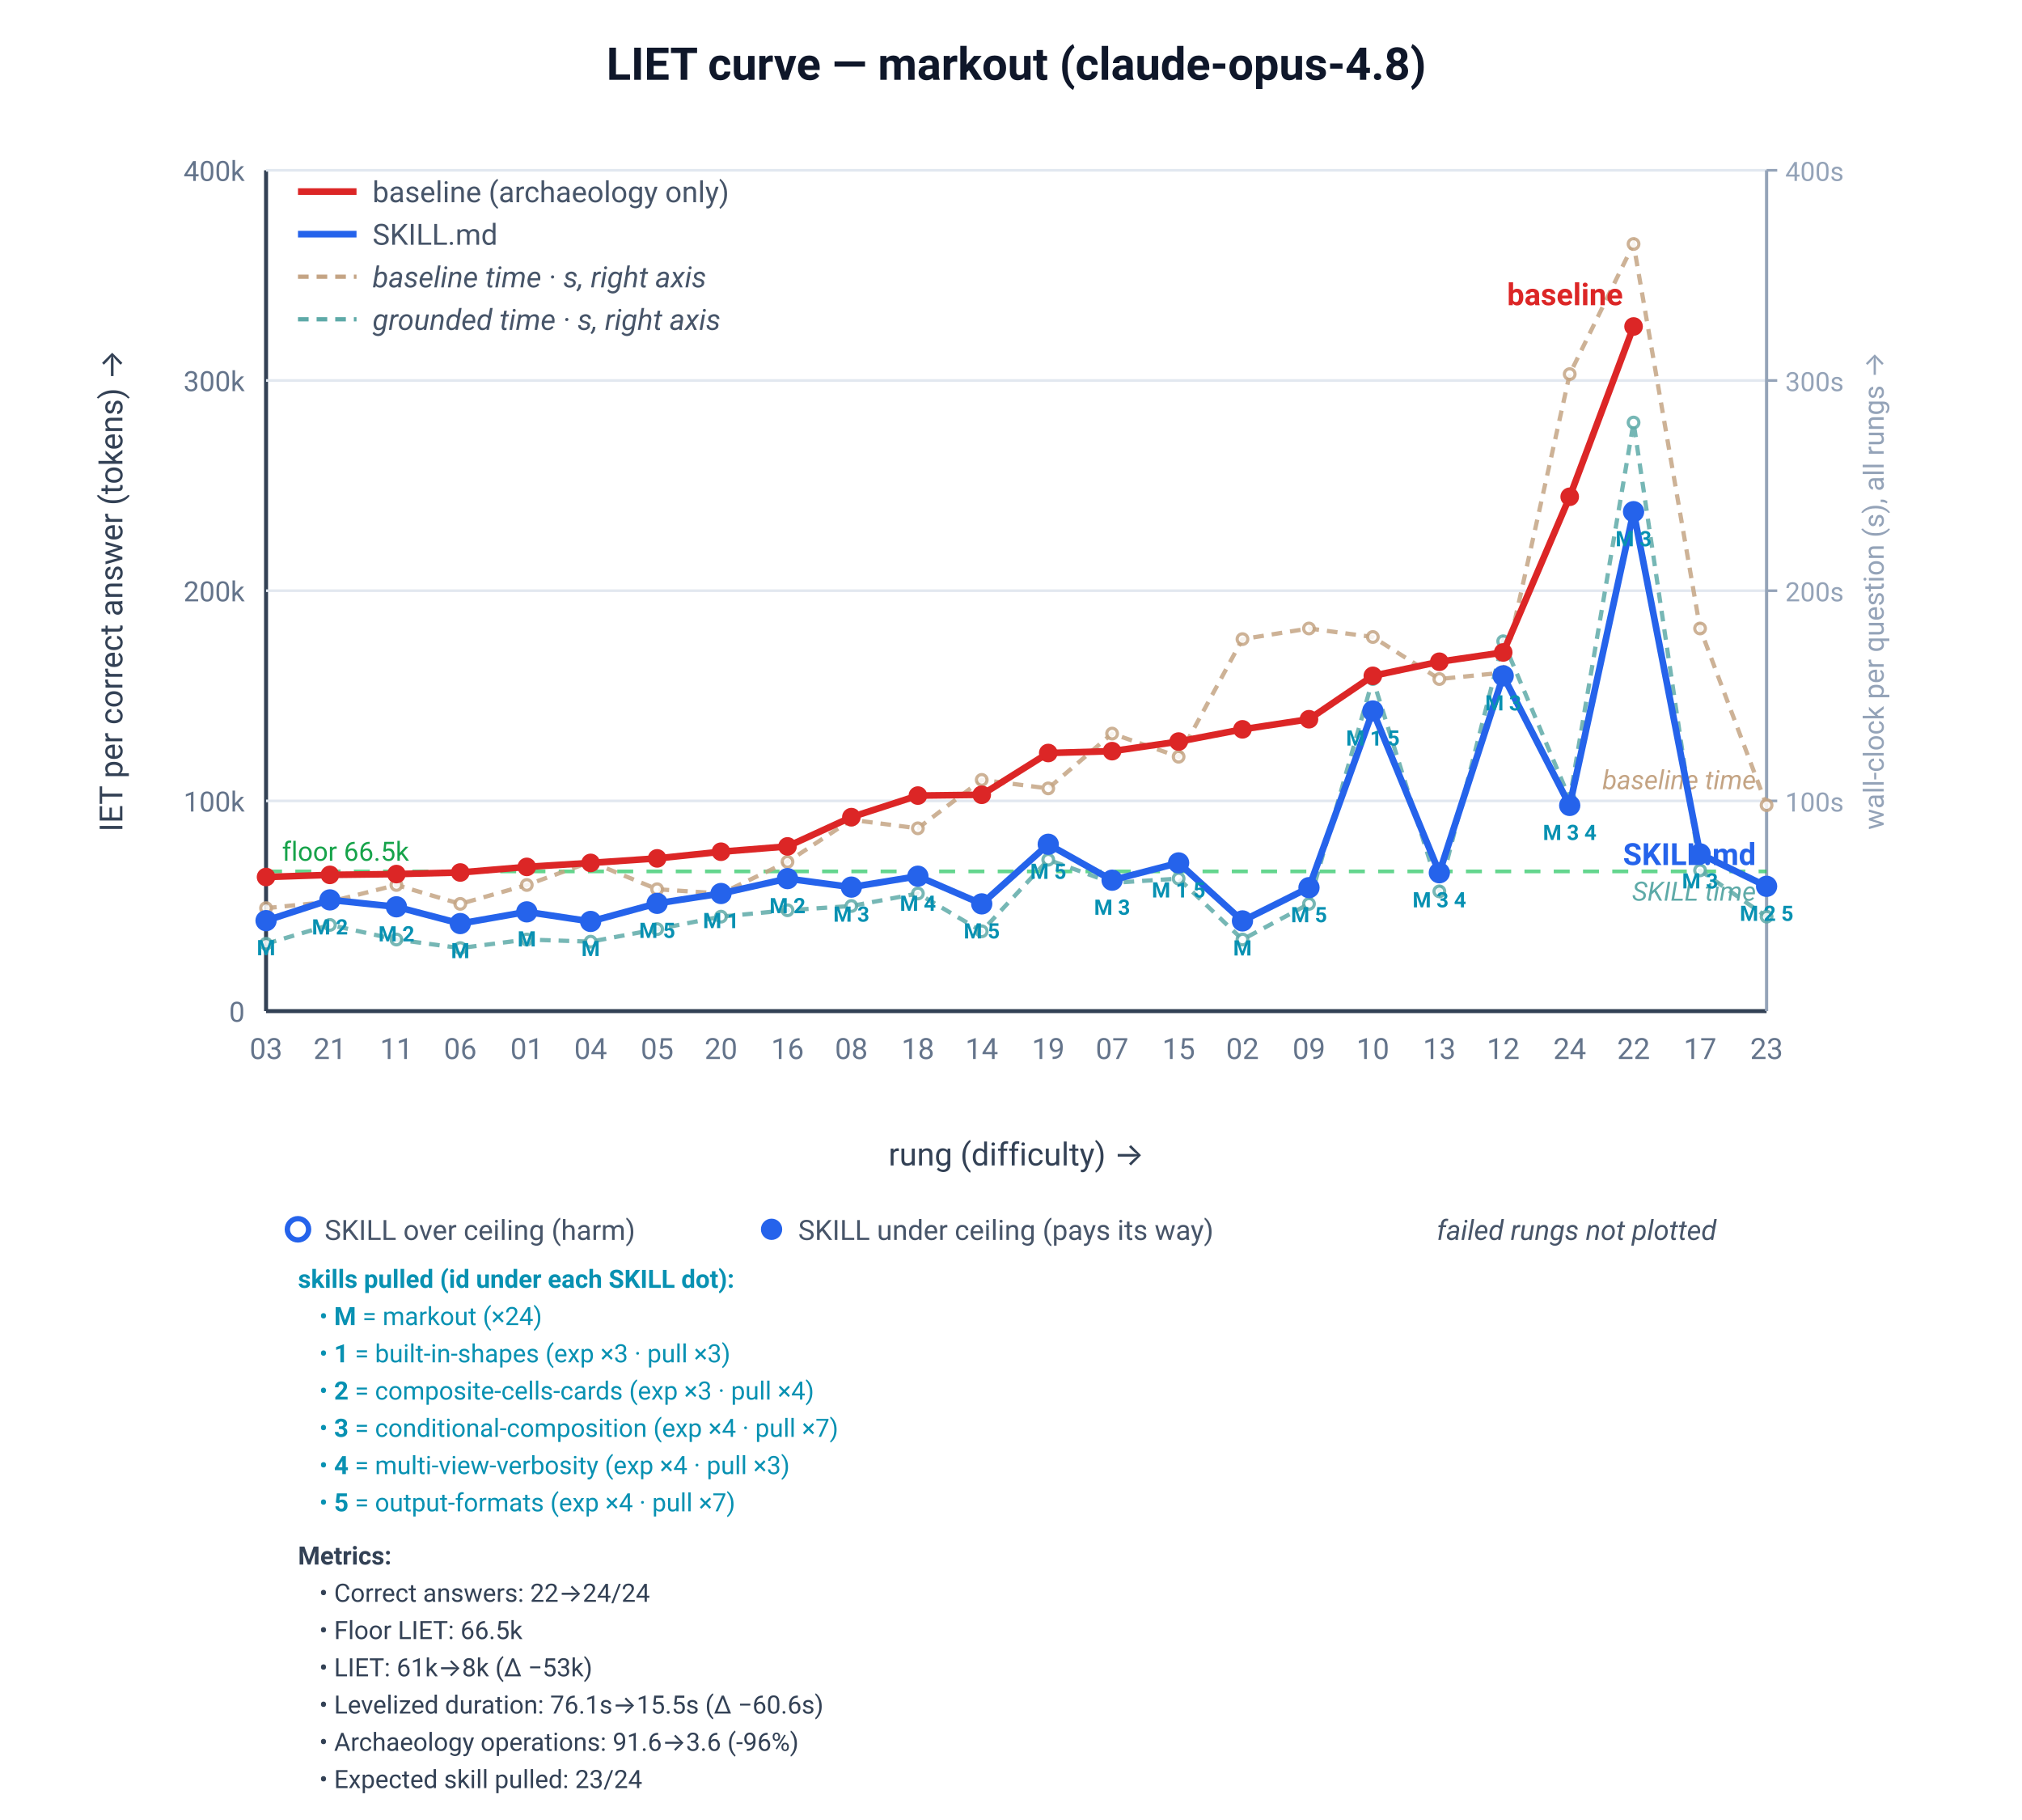
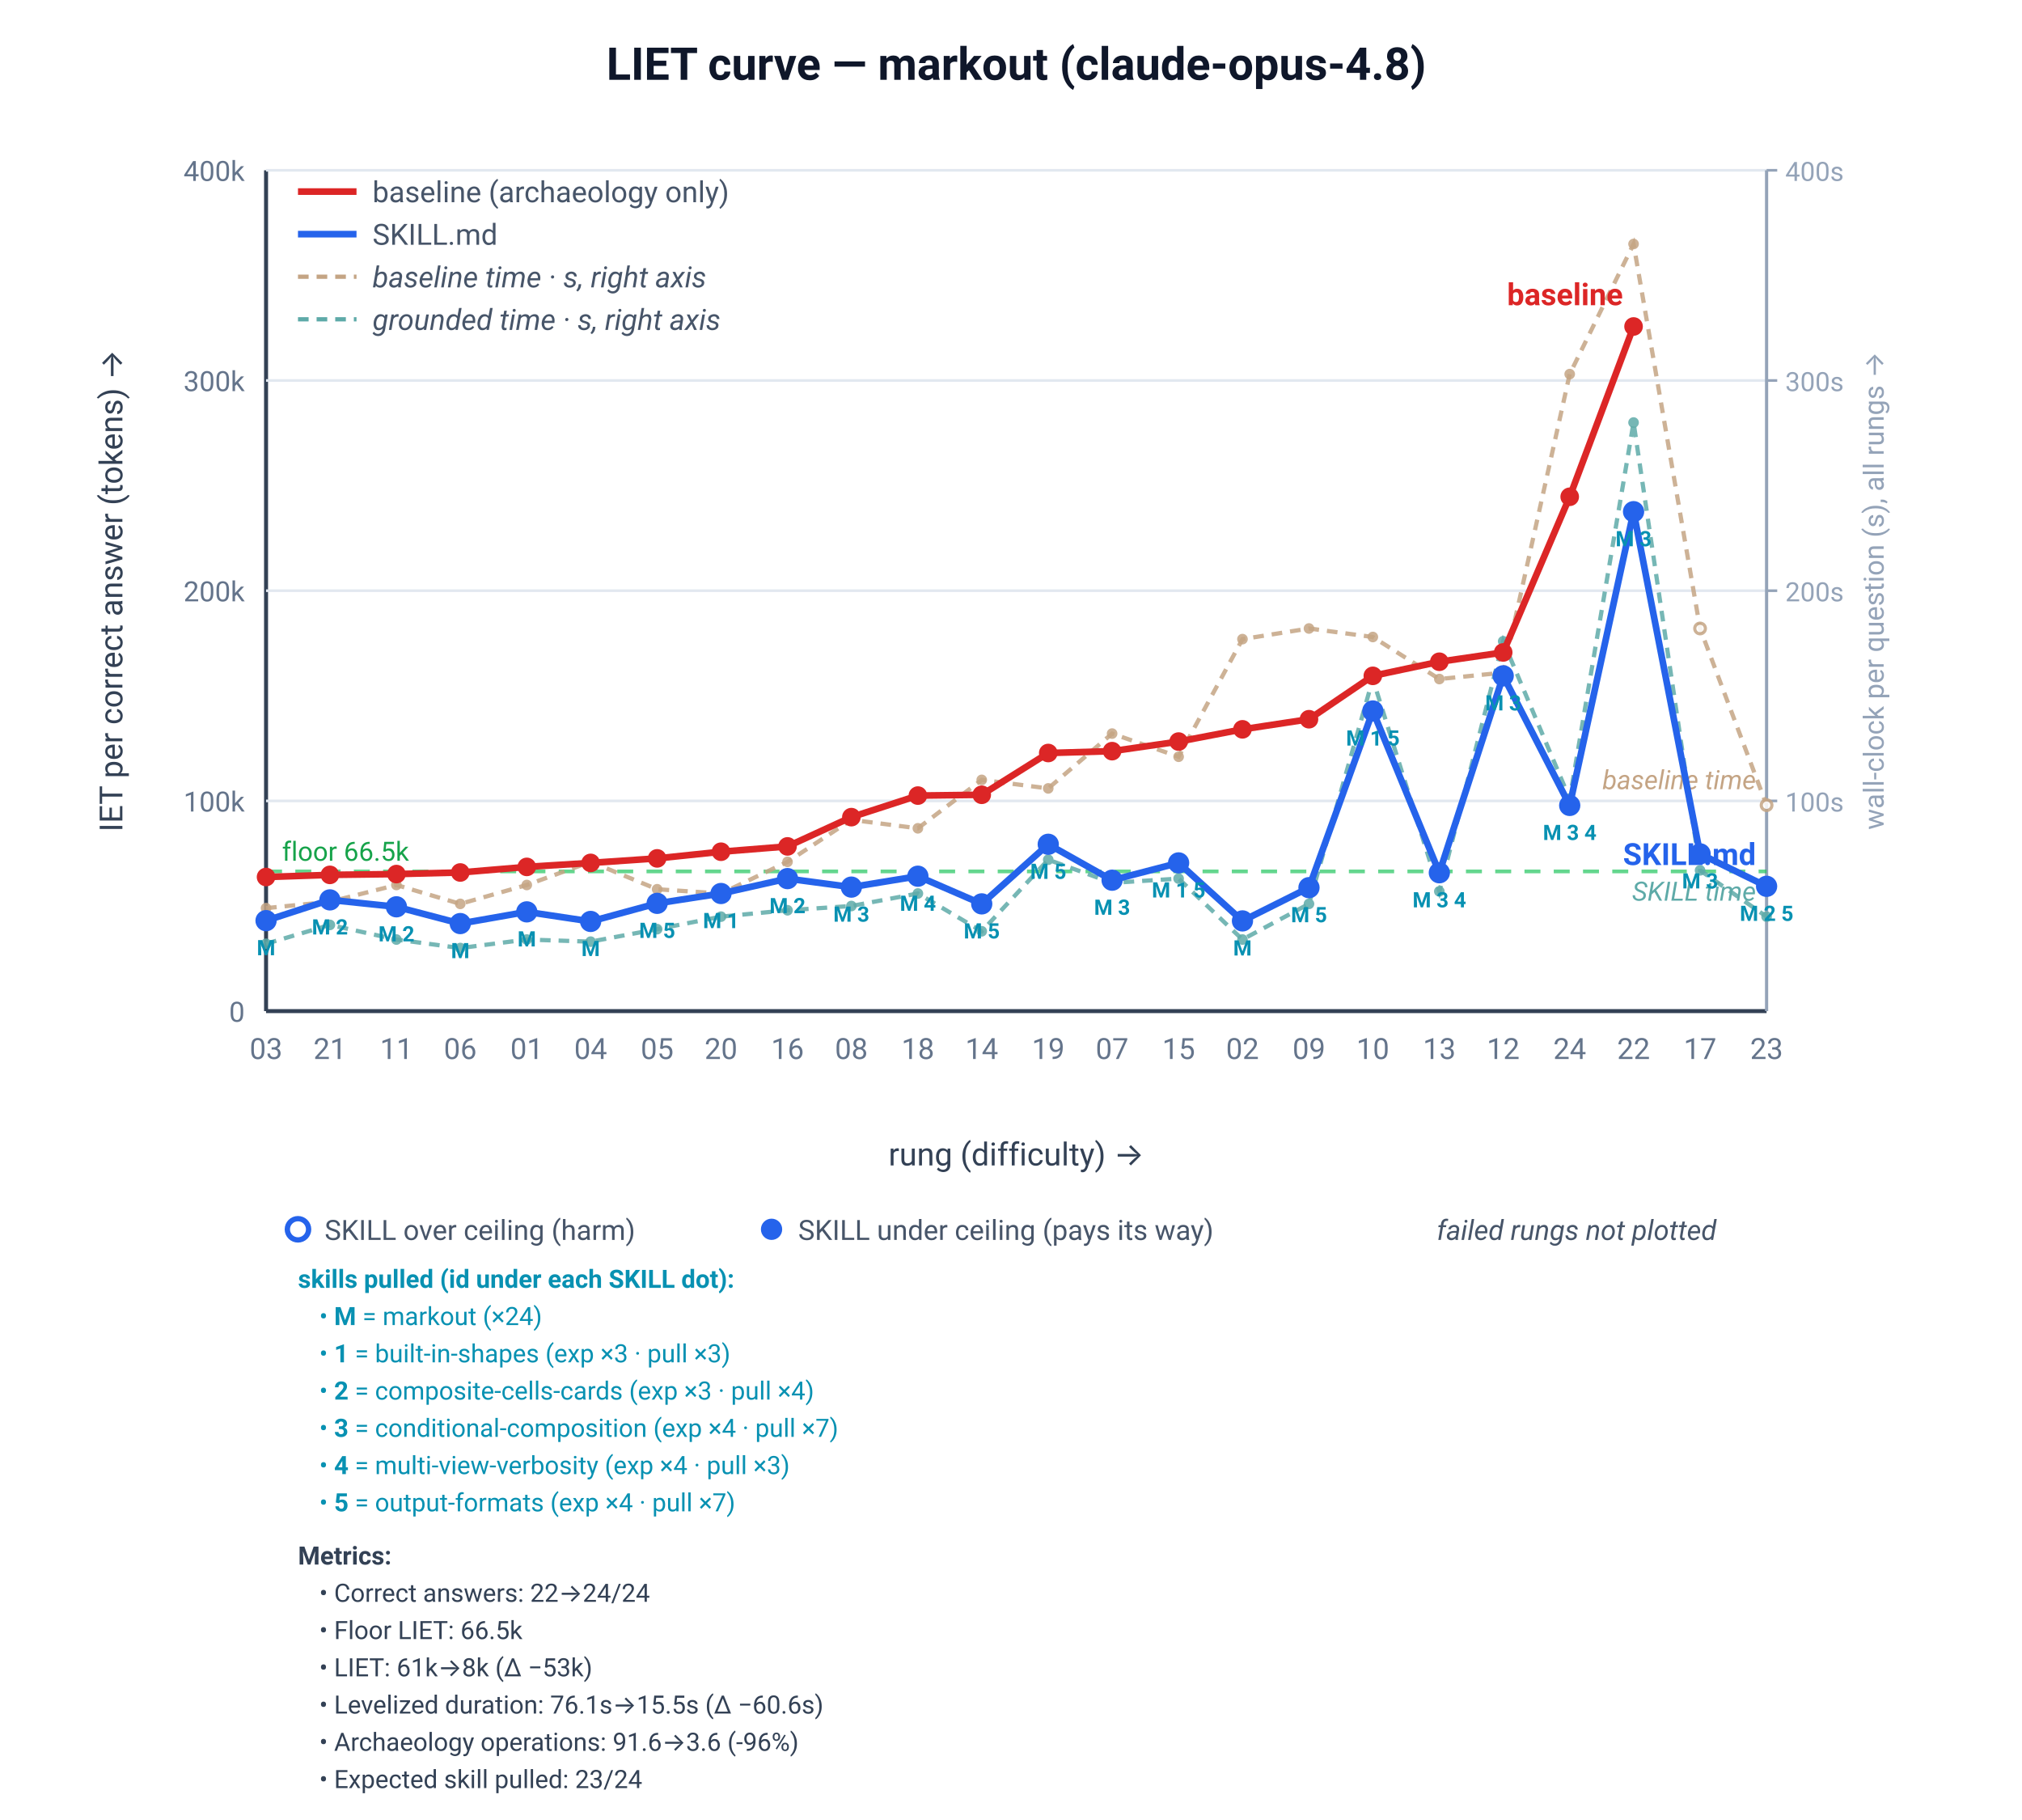
<svg xmlns="http://www.w3.org/2000/svg" viewBox="0 0 760 684" font-family="ui-sans-serif, system-ui, -apple-system, Segoe UI, Roboto, sans-serif">
  <rect width="760" height="684" fill="#ffffff" />
  <text x="382" y="30" text-anchor="middle" font-size="17" font-weight="700" fill="#0f172a">LIET curve — markout (claude-opus-4.8)</text>
  <line x1="100" y1="380" x2="664" y2="380" stroke="#334155" stroke-width="1.5" />
  <line x1="100" y1="380" x2="100" y2="64" stroke="#334155" stroke-width="1.5" />
  <text x="92" y="384" text-anchor="end" font-size="10.5" fill="#64748b">0</text>
  <line x1="100" y1="301" x2="664" y2="301" stroke="#e2e8f0" stroke-width="1" />
  <text x="92" y="305" text-anchor="end" font-size="10.5" fill="#64748b">100k</text>
  <line x1="100" y1="222" x2="664" y2="222" stroke="#e2e8f0" stroke-width="1" />
  <text x="92" y="226" text-anchor="end" font-size="10.5" fill="#64748b">200k</text>
  <line x1="100" y1="143" x2="664" y2="143" stroke="#e2e8f0" stroke-width="1" />
  <text x="92" y="147" text-anchor="end" font-size="10.5" fill="#64748b">300k</text>
  <line x1="100" y1="64" x2="664" y2="64" stroke="#e2e8f0" stroke-width="1" />
  <text x="92" y="68" text-anchor="end" font-size="10.5" fill="#64748b">400k</text>
  <text x="382" y="438" text-anchor="middle" font-size="12" fill="#334155">rung (difficulty) →</text>
  <text x="46" y="222" text-anchor="middle" font-size="12" fill="#334155" transform="rotate(-90 46 222)">IET per correct answer (tokens) →</text>
  <line x1="664" y1="380" x2="664" y2="64" stroke="#94a3b8" stroke-width="1.2" />
  <line x1="664" y1="301" x2="668" y2="301" stroke="#94a3b8" stroke-width="1" />
  <text x="671" y="305" text-anchor="start" font-size="10" fill="#94a3b8">100s</text>
  <line x1="664" y1="222" x2="668" y2="222" stroke="#94a3b8" stroke-width="1" />
  <text x="671" y="226" text-anchor="start" font-size="10" fill="#94a3b8">200s</text>
  <line x1="664" y1="143" x2="668" y2="143" stroke="#94a3b8" stroke-width="1" />
  <text x="671" y="147" text-anchor="start" font-size="10" fill="#94a3b8">300s</text>
  <line x1="664" y1="64" x2="668" y2="64" stroke="#94a3b8" stroke-width="1" />
  <text x="671" y="68" text-anchor="start" font-size="10" fill="#94a3b8">400s</text>
  <text x="708" y="222" text-anchor="middle" font-size="10.5" fill="#94a3b8" transform="rotate(-90 708 222)">wall-clock per question (s), all rungs →</text>
  <line x1="100" y1="327.5" x2="664" y2="327.5" stroke="#22c55e" stroke-width="1.4" stroke-dasharray="6 5" opacity="0.7" />
  <text x="106" y="323.5" font-size="10" fill="#16a34a">floor 66.5k</text>
  <g font-size="11" fill="#475569">
    <line x1="112" y1="72" x2="134" y2="72" stroke="#dc2626" stroke-width="2.5" />
    <text x="140" y="76">baseline (archaeology only)</text>
    <line x1="112" y1="88" x2="134" y2="88" stroke="#2563eb" stroke-width="2.5" />
    <text x="140" y="92">SKILL.md</text>
    <line x1="112" y1="104" x2="134" y2="104" stroke="#c4a484" stroke-width="1.6" stroke-dasharray="4 3" />
    <text x="140" y="108" font-style="italic">baseline time · s, right axis</text>
    <line x1="112" y1="120" x2="134" y2="120" stroke="#5eaaa8" stroke-width="1.6" stroke-dasharray="4 3" />
    <text x="140" y="124" font-style="italic">grounded time · s, right axis</text>
  </g>
  <g font-size="11" fill="#64748b" text-anchor="middle">
    <text x="100" y="398">03</text>
    <text x="124" y="398">21</text>
    <text x="149" y="398">11</text>
    <text x="173" y="398">06</text>
    <text x="198" y="398">01</text>
    <text x="222" y="398">04</text>
    <text x="247" y="398">05</text>
    <text x="271" y="398">20</text>
    <text x="296" y="398">16</text>
    <text x="320" y="398">08</text>
    <text x="345" y="398">18</text>
    <text x="369" y="398">14</text>
    <text x="394" y="398">19</text>
    <text x="418" y="398">07</text>
    <text x="443" y="398">15</text>
    <text x="467" y="398">02</text>
    <text x="492" y="398">09</text>
    <text x="516" y="398">10</text>
    <text x="541" y="398">13</text>
    <text x="565" y="398">12</text>
    <text x="590" y="398">24</text>
    <text x="614" y="398">22</text>
    <text x="639" y="398">17</text>
    <text x="664" y="398">23</text>
  </g>
  <polyline points="100,341.3 124,338.9 149,332.6 173,339.7 198,332.6 222,323.9 247,334.2 271,335.8 296,323.9 320,308.1 345,311.3 369,293.1 394,296.3 418,275.7 443,284.4 467,240.2 492,236.2 516,239.4 541,255.2 565,252.8 590,140.6 614,91.7 639,236.2 664,302.6" fill="none" stroke="#c4a484" stroke-width="1.6" stroke-dasharray="4 3" opacity="0.85" />
-   <circle cx="100" cy="341.3" r="2" fill="white" stroke="#c4a484" stroke-width="1.2" opacity="0.85" />
-   <circle cx="124" cy="338.9" r="2" fill="white" stroke="#c4a484" stroke-width="1.2" opacity="0.85" />
-   <circle cx="149" cy="332.6" r="2" fill="white" stroke="#c4a484" stroke-width="1.2" opacity="0.85" />
-   <circle cx="173" cy="339.7" r="2" fill="white" stroke="#c4a484" stroke-width="1.2" opacity="0.85" />
-   <circle cx="198" cy="332.6" r="2" fill="white" stroke="#c4a484" stroke-width="1.2" opacity="0.85" />
-   <circle cx="222" cy="323.9" r="2" fill="white" stroke="#c4a484" stroke-width="1.2" opacity="0.85" />
-   <circle cx="247" cy="334.2" r="2" fill="white" stroke="#c4a484" stroke-width="1.2" opacity="0.85" />
-   <circle cx="271" cy="335.8" r="2" fill="white" stroke="#c4a484" stroke-width="1.2" opacity="0.85" />
-   <circle cx="296" cy="323.9" r="2" fill="white" stroke="#c4a484" stroke-width="1.2" opacity="0.85" />
-   <circle cx="320" cy="308.1" r="2" fill="white" stroke="#c4a484" stroke-width="1.2" opacity="0.85" />
-   <circle cx="345" cy="311.3" r="2" fill="white" stroke="#c4a484" stroke-width="1.2" opacity="0.85" />
-   <circle cx="369" cy="293.1" r="2" fill="white" stroke="#c4a484" stroke-width="1.2" opacity="0.85" />
-   <circle cx="394" cy="296.3" r="2" fill="white" stroke="#c4a484" stroke-width="1.2" opacity="0.85" />
-   <circle cx="418" cy="275.7" r="2" fill="white" stroke="#c4a484" stroke-width="1.2" opacity="0.85" />
-   <circle cx="443" cy="284.4" r="2" fill="white" stroke="#c4a484" stroke-width="1.2" opacity="0.85" />
-   <circle cx="467" cy="240.2" r="2" fill="white" stroke="#c4a484" stroke-width="1.2" opacity="0.85" />
-   <circle cx="492" cy="236.2" r="2" fill="white" stroke="#c4a484" stroke-width="1.2" opacity="0.85" />
-   <circle cx="516" cy="239.4" r="2" fill="white" stroke="#c4a484" stroke-width="1.2" opacity="0.85" />
-   <circle cx="541" cy="255.2" r="2" fill="white" stroke="#c4a484" stroke-width="1.2" opacity="0.85" />
-   <circle cx="565" cy="252.8" r="2" fill="white" stroke="#c4a484" stroke-width="1.2" opacity="0.85" />
-   <circle cx="590" cy="140.6" r="2" fill="white" stroke="#c4a484" stroke-width="1.2" opacity="0.85" />
-   <circle cx="614" cy="91.7" r="2" fill="white" stroke="#c4a484" stroke-width="1.2" opacity="0.85" />
+   <circle cx="100" cy="341.3" r="2" fill="#c4a484" opacity="0.85" />
+   <circle cx="124" cy="338.9" r="2" fill="#c4a484" opacity="0.85" />
+   <circle cx="149" cy="332.6" r="2" fill="#c4a484" opacity="0.85" />
+   <circle cx="173" cy="339.7" r="2" fill="#c4a484" opacity="0.85" />
+   <circle cx="198" cy="332.6" r="2" fill="#c4a484" opacity="0.85" />
+   <circle cx="222" cy="323.9" r="2" fill="#c4a484" opacity="0.85" />
+   <circle cx="247" cy="334.2" r="2" fill="#c4a484" opacity="0.85" />
+   <circle cx="271" cy="335.8" r="2" fill="#c4a484" opacity="0.85" />
+   <circle cx="296" cy="323.9" r="2" fill="#c4a484" opacity="0.85" />
+   <circle cx="320" cy="308.1" r="2" fill="#c4a484" opacity="0.85" />
+   <circle cx="345" cy="311.3" r="2" fill="#c4a484" opacity="0.85" />
+   <circle cx="369" cy="293.1" r="2" fill="#c4a484" opacity="0.85" />
+   <circle cx="394" cy="296.3" r="2" fill="#c4a484" opacity="0.85" />
+   <circle cx="418" cy="275.7" r="2" fill="#c4a484" opacity="0.85" />
+   <circle cx="443" cy="284.4" r="2" fill="#c4a484" opacity="0.85" />
+   <circle cx="467" cy="240.2" r="2" fill="#c4a484" opacity="0.85" />
+   <circle cx="492" cy="236.2" r="2" fill="#c4a484" opacity="0.85" />
+   <circle cx="516" cy="239.4" r="2" fill="#c4a484" opacity="0.85" />
+   <circle cx="541" cy="255.2" r="2" fill="#c4a484" opacity="0.85" />
+   <circle cx="565" cy="252.8" r="2" fill="#c4a484" opacity="0.85" />
+   <circle cx="590" cy="140.6" r="2" fill="#c4a484" opacity="0.85" />
+   <circle cx="614" cy="91.7" r="2" fill="#c4a484" opacity="0.85" />
  <circle cx="639" cy="236.2" r="2" fill="white" stroke="#c4a484" stroke-width="1.2" opacity="0.85" />
  <circle cx="664" cy="302.6" r="2" fill="white" stroke="#c4a484" stroke-width="1.2" opacity="0.85" />
  <text x="660" y="296.6" text-anchor="end" font-size="10" font-style="italic" fill="#c4a484">baseline time</text>
  <polyline points="100,354.7 124,347.6 149,353.1 173,356.3 198,353.1 222,353.9 247,349.2 271,344.5 296,342.1 320,340.5 345,335.8 369,350 394,323.1 418,331.8 443,330.2 467,353.1 492,339.7 516,255.2 541,335 565,241 590,300.2 614,158.8 639,327.1 664,344.5" fill="none" stroke="#5eaaa8" stroke-width="1.6" stroke-dasharray="4 3" opacity="0.85" />
-   <circle cx="100" cy="354.7" r="2" fill="white" stroke="#5eaaa8" stroke-width="1.2" opacity="0.85" />
-   <circle cx="124" cy="347.6" r="2" fill="white" stroke="#5eaaa8" stroke-width="1.2" opacity="0.85" />
-   <circle cx="149" cy="353.1" r="2" fill="white" stroke="#5eaaa8" stroke-width="1.2" opacity="0.85" />
-   <circle cx="173" cy="356.3" r="2" fill="white" stroke="#5eaaa8" stroke-width="1.2" opacity="0.85" />
-   <circle cx="198" cy="353.1" r="2" fill="white" stroke="#5eaaa8" stroke-width="1.2" opacity="0.85" />
-   <circle cx="222" cy="353.9" r="2" fill="white" stroke="#5eaaa8" stroke-width="1.2" opacity="0.85" />
-   <circle cx="247" cy="349.2" r="2" fill="white" stroke="#5eaaa8" stroke-width="1.2" opacity="0.85" />
-   <circle cx="271" cy="344.5" r="2" fill="white" stroke="#5eaaa8" stroke-width="1.2" opacity="0.85" />
-   <circle cx="296" cy="342.1" r="2" fill="white" stroke="#5eaaa8" stroke-width="1.2" opacity="0.85" />
-   <circle cx="320" cy="340.5" r="2" fill="white" stroke="#5eaaa8" stroke-width="1.2" opacity="0.85" />
-   <circle cx="345" cy="335.8" r="2" fill="white" stroke="#5eaaa8" stroke-width="1.2" opacity="0.85" />
-   <circle cx="369" cy="350" r="2" fill="white" stroke="#5eaaa8" stroke-width="1.2" opacity="0.85" />
-   <circle cx="394" cy="323.1" r="2" fill="white" stroke="#5eaaa8" stroke-width="1.2" opacity="0.85" />
-   <circle cx="418" cy="331.8" r="2" fill="white" stroke="#5eaaa8" stroke-width="1.2" opacity="0.85" />
-   <circle cx="443" cy="330.2" r="2" fill="white" stroke="#5eaaa8" stroke-width="1.2" opacity="0.85" />
-   <circle cx="467" cy="353.1" r="2" fill="white" stroke="#5eaaa8" stroke-width="1.2" opacity="0.85" />
-   <circle cx="492" cy="339.7" r="2" fill="white" stroke="#5eaaa8" stroke-width="1.2" opacity="0.85" />
-   <circle cx="516" cy="255.2" r="2" fill="white" stroke="#5eaaa8" stroke-width="1.2" opacity="0.85" />
-   <circle cx="541" cy="335" r="2" fill="white" stroke="#5eaaa8" stroke-width="1.2" opacity="0.85" />
-   <circle cx="565" cy="241" r="2" fill="white" stroke="#5eaaa8" stroke-width="1.2" opacity="0.85" />
-   <circle cx="590" cy="300.2" r="2" fill="white" stroke="#5eaaa8" stroke-width="1.2" opacity="0.85" />
-   <circle cx="614" cy="158.8" r="2" fill="white" stroke="#5eaaa8" stroke-width="1.2" opacity="0.85" />
-   <circle cx="639" cy="327.1" r="2" fill="white" stroke="#5eaaa8" stroke-width="1.2" opacity="0.85" />
-   <circle cx="664" cy="344.5" r="2" fill="white" stroke="#5eaaa8" stroke-width="1.2" opacity="0.85" />
+   <circle cx="100" cy="354.7" r="2" fill="#5eaaa8" opacity="0.85" />
+   <circle cx="124" cy="347.6" r="2" fill="#5eaaa8" opacity="0.85" />
+   <circle cx="149" cy="353.1" r="2" fill="#5eaaa8" opacity="0.85" />
+   <circle cx="173" cy="356.3" r="2" fill="#5eaaa8" opacity="0.85" />
+   <circle cx="198" cy="353.1" r="2" fill="#5eaaa8" opacity="0.85" />
+   <circle cx="222" cy="353.9" r="2" fill="#5eaaa8" opacity="0.85" />
+   <circle cx="247" cy="349.2" r="2" fill="#5eaaa8" opacity="0.85" />
+   <circle cx="271" cy="344.5" r="2" fill="#5eaaa8" opacity="0.85" />
+   <circle cx="296" cy="342.1" r="2" fill="#5eaaa8" opacity="0.85" />
+   <circle cx="320" cy="340.5" r="2" fill="#5eaaa8" opacity="0.85" />
+   <circle cx="345" cy="335.8" r="2" fill="#5eaaa8" opacity="0.85" />
+   <circle cx="369" cy="350" r="2" fill="#5eaaa8" opacity="0.85" />
+   <circle cx="394" cy="323.1" r="2" fill="#5eaaa8" opacity="0.85" />
+   <circle cx="418" cy="331.8" r="2" fill="#5eaaa8" opacity="0.85" />
+   <circle cx="443" cy="330.2" r="2" fill="#5eaaa8" opacity="0.85" />
+   <circle cx="467" cy="353.1" r="2" fill="#5eaaa8" opacity="0.85" />
+   <circle cx="492" cy="339.7" r="2" fill="#5eaaa8" opacity="0.85" />
+   <circle cx="516" cy="255.2" r="2" fill="#5eaaa8" opacity="0.85" />
+   <circle cx="541" cy="335" r="2" fill="#5eaaa8" opacity="0.85" />
+   <circle cx="565" cy="241" r="2" fill="#5eaaa8" opacity="0.85" />
+   <circle cx="590" cy="300.2" r="2" fill="#5eaaa8" opacity="0.85" />
+   <circle cx="614" cy="158.8" r="2" fill="#5eaaa8" opacity="0.85" />
+   <circle cx="639" cy="327.1" r="2" fill="#5eaaa8" opacity="0.85" />
+   <circle cx="664" cy="344.5" r="2" fill="#5eaaa8" opacity="0.85" />
  <text x="660" y="338.5" text-anchor="end" font-size="10" font-style="italic" fill="#5eaaa8">SKILL time</text>
  <polyline points="100,329.6 124,328.8 149,328.5 173,327.9 198,325.8 222,324.3 247,322.6 271,320.1 296,318.1 320,307.1 345,299 369,298.7 394,283 418,282.3 443,278.7 467,274.1 492,270.3 516,254 541,248.7 565,245.2 590,186.7 614,122.7" fill="none" stroke="#dc2626" stroke-width="2.5" />
  <circle cx="100" cy="329.6" r="3.5" fill="#dc2626" />
  <circle cx="124" cy="328.8" r="3.5" fill="#dc2626" />
  <circle cx="149" cy="328.5" r="3.5" fill="#dc2626" />
  <circle cx="173" cy="327.9" r="3.5" fill="#dc2626" />
  <circle cx="198" cy="325.8" r="3.5" fill="#dc2626" />
  <circle cx="222" cy="324.3" r="3.5" fill="#dc2626" />
  <circle cx="247" cy="322.6" r="3.5" fill="#dc2626" />
  <circle cx="271" cy="320.1" r="3.5" fill="#dc2626" />
  <circle cx="296" cy="318.1" r="3.5" fill="#dc2626" />
  <circle cx="320" cy="307.1" r="3.5" fill="#dc2626" />
  <circle cx="345" cy="299" r="3.5" fill="#dc2626" />
  <circle cx="369" cy="298.7" r="3.5" fill="#dc2626" />
  <circle cx="394" cy="283" r="3.5" fill="#dc2626" />
  <circle cx="418" cy="282.3" r="3.5" fill="#dc2626" />
  <circle cx="443" cy="278.7" r="3.5" fill="#dc2626" />
  <circle cx="467" cy="274.1" r="3.5" fill="#dc2626" />
  <circle cx="492" cy="270.3" r="3.5" fill="#dc2626" />
  <circle cx="516" cy="254" r="3.5" fill="#dc2626" />
  <circle cx="541" cy="248.7" r="3.5" fill="#dc2626" />
  <circle cx="565" cy="245.2" r="3.5" fill="#dc2626" />
  <circle cx="590" cy="186.7" r="3.5" fill="#dc2626" />
  <circle cx="614" cy="122.7" r="3.5" fill="#dc2626" />
  <text x="610" y="114.7" text-anchor="end" font-size="11.5" font-weight="700" fill="#dc2626">baseline</text>
  <polyline points="100,346 124,338.2 149,340.8 173,347.1 198,342.7 222,346.3 247,339.5 271,335.8 296,330.2 320,333.4 345,329.3 369,339.7 394,317.3 418,330.8 443,324.3 467,346.1 492,333.6 516,267.2 541,328 565,254 590,302.7 614,192.3 639,320.9 664,333.1" fill="none" stroke="#2563eb" stroke-width="2.5" />
  <circle cx="100" cy="346" r="4" fill="#2563eb" />
  <circle cx="124" cy="338.2" r="4" fill="#2563eb" />
  <circle cx="149" cy="340.8" r="4" fill="#2563eb" />
  <circle cx="173" cy="347.1" r="4" fill="#2563eb" />
  <circle cx="198" cy="342.7" r="4" fill="#2563eb" />
  <circle cx="222" cy="346.3" r="4" fill="#2563eb" />
  <circle cx="247" cy="339.5" r="4" fill="#2563eb" />
  <circle cx="271" cy="335.8" r="4" fill="#2563eb" />
  <circle cx="296" cy="330.2" r="4" fill="#2563eb" />
  <circle cx="320" cy="333.4" r="4" fill="#2563eb" />
  <circle cx="345" cy="329.3" r="4" fill="#2563eb" />
  <circle cx="369" cy="339.7" r="4" fill="#2563eb" />
  <circle cx="394" cy="317.3" r="4" fill="#2563eb" />
  <circle cx="418" cy="330.8" r="4" fill="#2563eb" />
  <circle cx="443" cy="324.3" r="4" fill="#2563eb" />
  <circle cx="467" cy="346.1" r="4" fill="#2563eb" />
  <circle cx="492" cy="333.6" r="4" fill="#2563eb" />
  <circle cx="516" cy="267.2" r="4" fill="#2563eb" />
  <circle cx="541" cy="328" r="4" fill="#2563eb" />
  <circle cx="565" cy="254" r="4" fill="#2563eb" />
  <circle cx="590" cy="302.7" r="4" fill="#2563eb" />
  <circle cx="614" cy="192.3" r="4" fill="#2563eb" />
  <circle cx="639" cy="320.9" r="4" fill="#2563eb" />
  <circle cx="664" cy="333.1" r="4" fill="#2563eb" />
  <text x="660" y="325.1" text-anchor="end" font-size="11.5" font-weight="700" fill="#2563eb">SKILL.md</text>
  <g font-size="8" font-weight="700" fill="#0891b2" text-anchor="middle">
    <text x="100" y="359">M</text>
    <text x="124" y="351.2">M 2</text>
    <text x="149" y="353.8">M 2</text>
    <text x="173" y="360.1">M</text>
    <text x="198" y="355.7">M</text>
    <text x="222" y="359.3">M</text>
    <text x="247" y="352.5">M 5</text>
    <text x="271" y="348.8">M 1</text>
    <text x="296" y="343.2">M 2</text>
    <text x="320" y="346.4">M 3</text>
    <text x="345" y="342.3">M 4</text>
    <text x="369" y="352.7">M 5</text>
    <text x="394" y="330.3">M 5</text>
    <text x="418" y="343.8">M 3</text>
    <text x="443" y="337.3">M 1 5</text>
    <text x="467" y="359.1">M</text>
    <text x="492" y="346.6">M 5</text>
    <text x="516" y="280.2">M 1 5</text>
    <text x="541" y="341">M 3 4</text>
    <text x="565" y="267">M 3</text>
    <text x="590" y="315.7">M 3 4</text>
    <text x="614" y="205.3">M 3</text>
    <text x="639" y="333.9">M 3</text>
    <text x="664" y="346.1">M 2 5</text>
  </g>
  <g font-size="10.5" fill="#475569">
    <circle cx="112" cy="462" r="4" fill="none" stroke="#2563eb" stroke-width="2" />
    <text x="122" y="466">SKILL over ceiling (harm)</text>
    <circle cx="290" cy="462" r="4" fill="#2563eb" />
    <text x="300" y="466">SKILL under ceiling (pays its way)</text>
    <text x="540" y="466" font-style="italic">failed rungs not plotted</text>
  </g>
  <text x="112" y="484" font-size="9.5" font-weight="700" fill="#0891b2">skills pulled (id under each SKILL dot):</text>
  <g font-size="9.5" fill="#0891b2">
    <text x="120" y="498">• <tspan font-weight="700">M</tspan> = markout (×24)</text>
    <text x="120" y="512">• <tspan font-weight="700">1</tspan> = built-in-shapes (exp ×3 · pull ×3)</text>
    <text x="120" y="526">• <tspan font-weight="700">2</tspan> = composite-cells-cards (exp ×3 · pull ×4)</text>
    <text x="120" y="540">• <tspan font-weight="700">3</tspan> = conditional-composition (exp ×4 · pull ×7)</text>
    <text x="120" y="554">• <tspan font-weight="700">4</tspan> = multi-view-verbosity (exp ×4 · pull ×3)</text>
    <text x="120" y="568">• <tspan font-weight="700">5</tspan> = output-formats (exp ×4 · pull ×7)</text>
  </g>
  <text x="112" y="588" font-size="9.5" font-weight="700" fill="#334155">Metrics:</text>
  <g font-size="9.5" fill="#334155">
    <text x="120" y="602">• Correct answers: 22→24/24</text>
    <text x="120" y="616">• Floor LIET: 66.5k</text>
    <text x="120" y="630">• LIET: 61k→8k (Δ −53k)</text>
    <text x="120" y="644">• Levelized duration: 76.1s→15.5s (Δ −60.6s)</text>
    <text x="120" y="658">• Archaeology operations: 91.6→3.6 (-96%)</text>
    <text x="120" y="672">• Expected skill pulled: 23/24</text>
  </g>
</svg>
